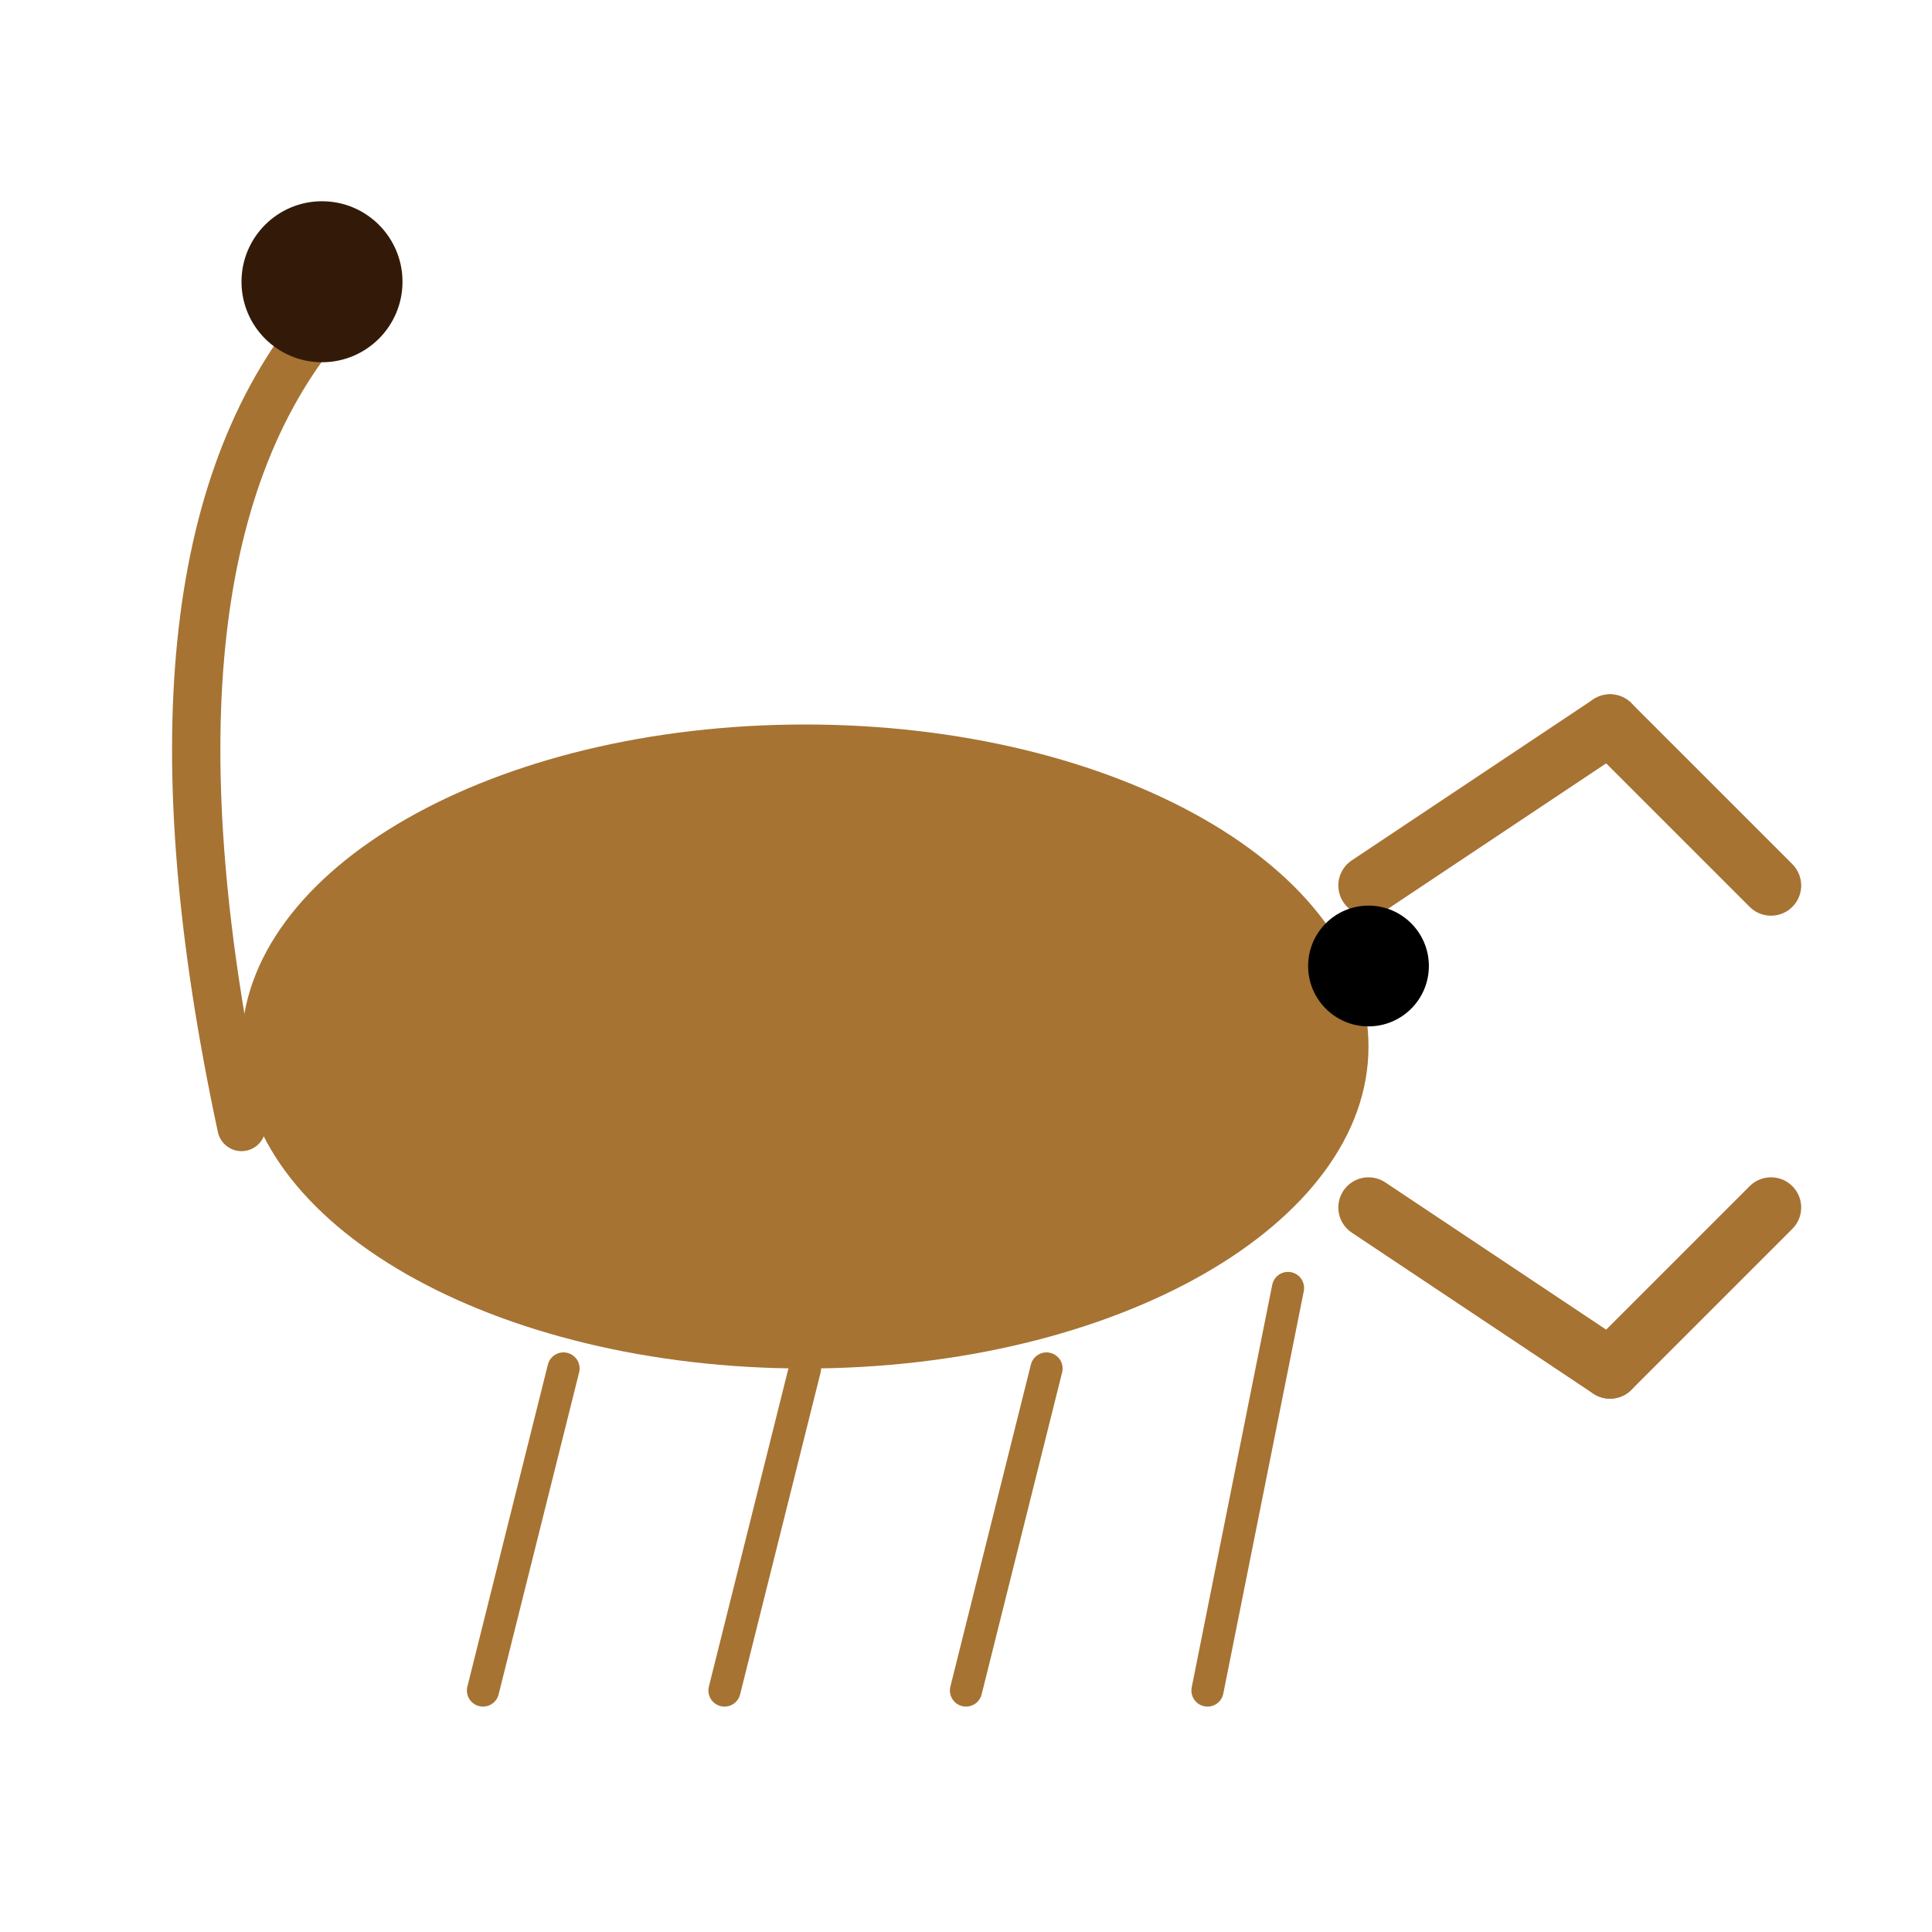
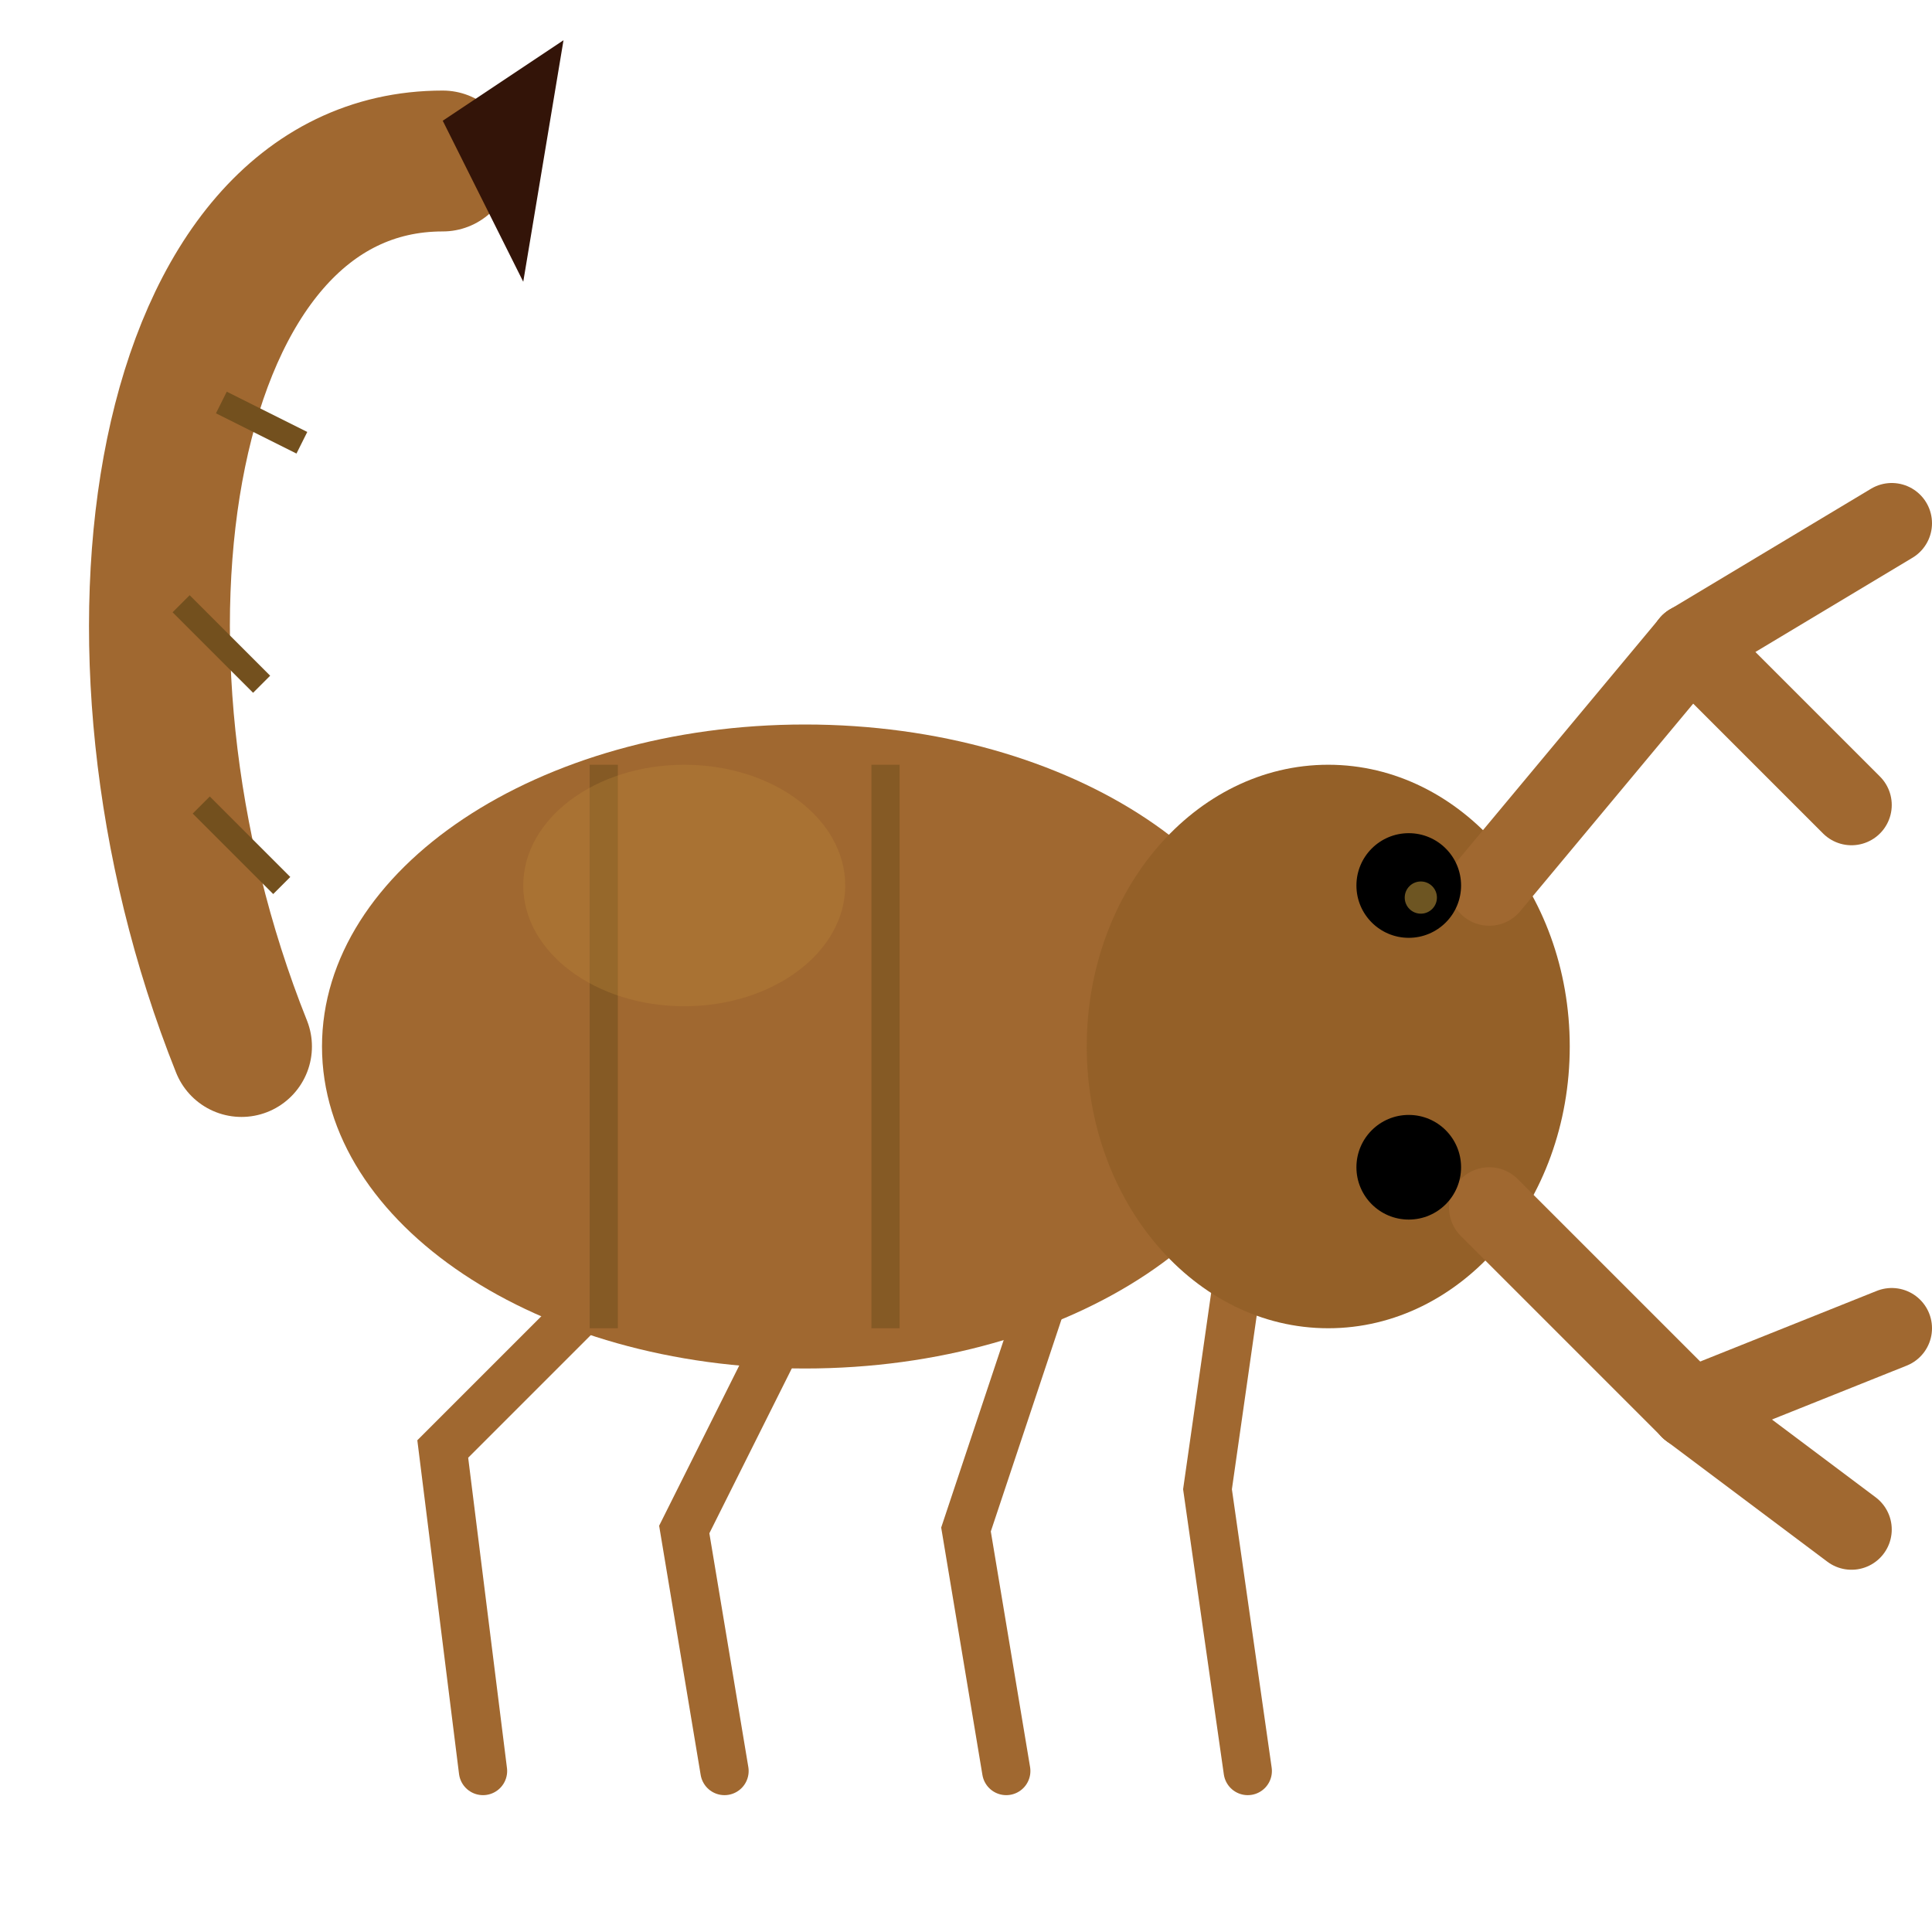
<svg xmlns="http://www.w3.org/2000/svg" width="192" height="192" viewBox="0 0 48 48">
-   <path d="M 6,28 Q 3,14 8,8" stroke="#a67333" stroke-width="1.2" fill="none" stroke-linecap="round" />
-   <circle cx="8" cy="7" r="2" fill="#331a08" />
-   <ellipse cx="20" cy="26" rx="14" ry="8" fill="#a67333" />
-   <line x1="34" y1="22" x2="40" y2="18" stroke="#a67333" stroke-width="1.5" stroke-linecap="round" />
-   <line x1="40" y1="18" x2="44" y2="22" stroke="#a67333" stroke-width="1.5" stroke-linecap="round" />
-   <line x1="34" y1="30" x2="40" y2="34" stroke="#a67333" stroke-width="1.5" stroke-linecap="round" />
-   <line x1="40" y1="34" x2="44" y2="30" stroke="#a67333" stroke-width="1.5" stroke-linecap="round" />
-   <g stroke="#a67333" stroke-width="0.8" stroke-linecap="round">
-     <line x1="14" y1="34" x2="12" y2="42" />
-     <line x1="20" y1="34" x2="18" y2="42" />
-     <line x1="26" y1="34" x2="24" y2="42" />
-     <line x1="32" y1="32" x2="30" y2="42" />
+   <path d="M 6,26 C 2,16 4,4 11,4" stroke="#a06830" stroke-width="3.5" fill="none" stroke-linecap="round" />
+   <line x1="5" y1="20" x2="7" y2="22" stroke="#73501e" stroke-width="0.6" />
+   <line x1="4.5" y1="15" x2="6.5" y2="17" stroke="#73501e" stroke-width="0.6" />
+   <line x1="5.5" y1="10" x2="7.5" y2="11" stroke="#73501e" stroke-width="0.6" />
+   <polygon points="11,3 14,1 13,7" fill="#331408" />
+   <g stroke="#a06830" stroke-width="1.2" fill="none" stroke-linecap="round">
+     <polyline points="15,32 11,36 12,44" />
+     <polyline points="20,32 17,38 18,44" />
+     <polyline points="26,32 24,38 25,44" />
+     <polyline points="31,30 30,37 31,44" />
  </g>
-   <circle cx="34" cy="24" r="1.5" fill="black" />
+   <ellipse cx="20" cy="26" rx="12" ry="8" fill="#a06830" />
+   <line x1="15" y1="19" x2="15" y2="33" stroke="#73501e" stroke-width="0.7" opacity="0.6" />
+   <line x1="22" y1="19" x2="22" y2="33" stroke="#73501e" stroke-width="0.7" opacity="0.6" />
+   <ellipse cx="17" cy="22" rx="4" ry="3" fill="#c08838" opacity="0.3" />
+   <ellipse cx="33" cy="26" rx="6" ry="7" fill="#946028" />
+   <g stroke="#a06830" stroke-width="2" stroke-linecap="round" fill="none">
+     <line x1="37" y1="22" x2="42" y2="16" />
+     <line x1="42" y1="16" x2="47" y2="13" />
+     <line x1="42" y1="16" x2="46" y2="20" />
+     <line x1="37" y1="30" x2="42" y2="35" />
+     <line x1="42" y1="35" x2="47" y2="33" />
+     <line x1="42" y1="35" x2="46" y2="38" />
+   </g>
+   <circle cx="35" cy="22" r="1.3" fill="black" />
+   <circle cx="35" cy="29" r="1.3" fill="black" />
+   <circle cx="35.3" cy="22.3" r="0.4" fill="#d9aa44" opacity="0.5" />
</svg>
